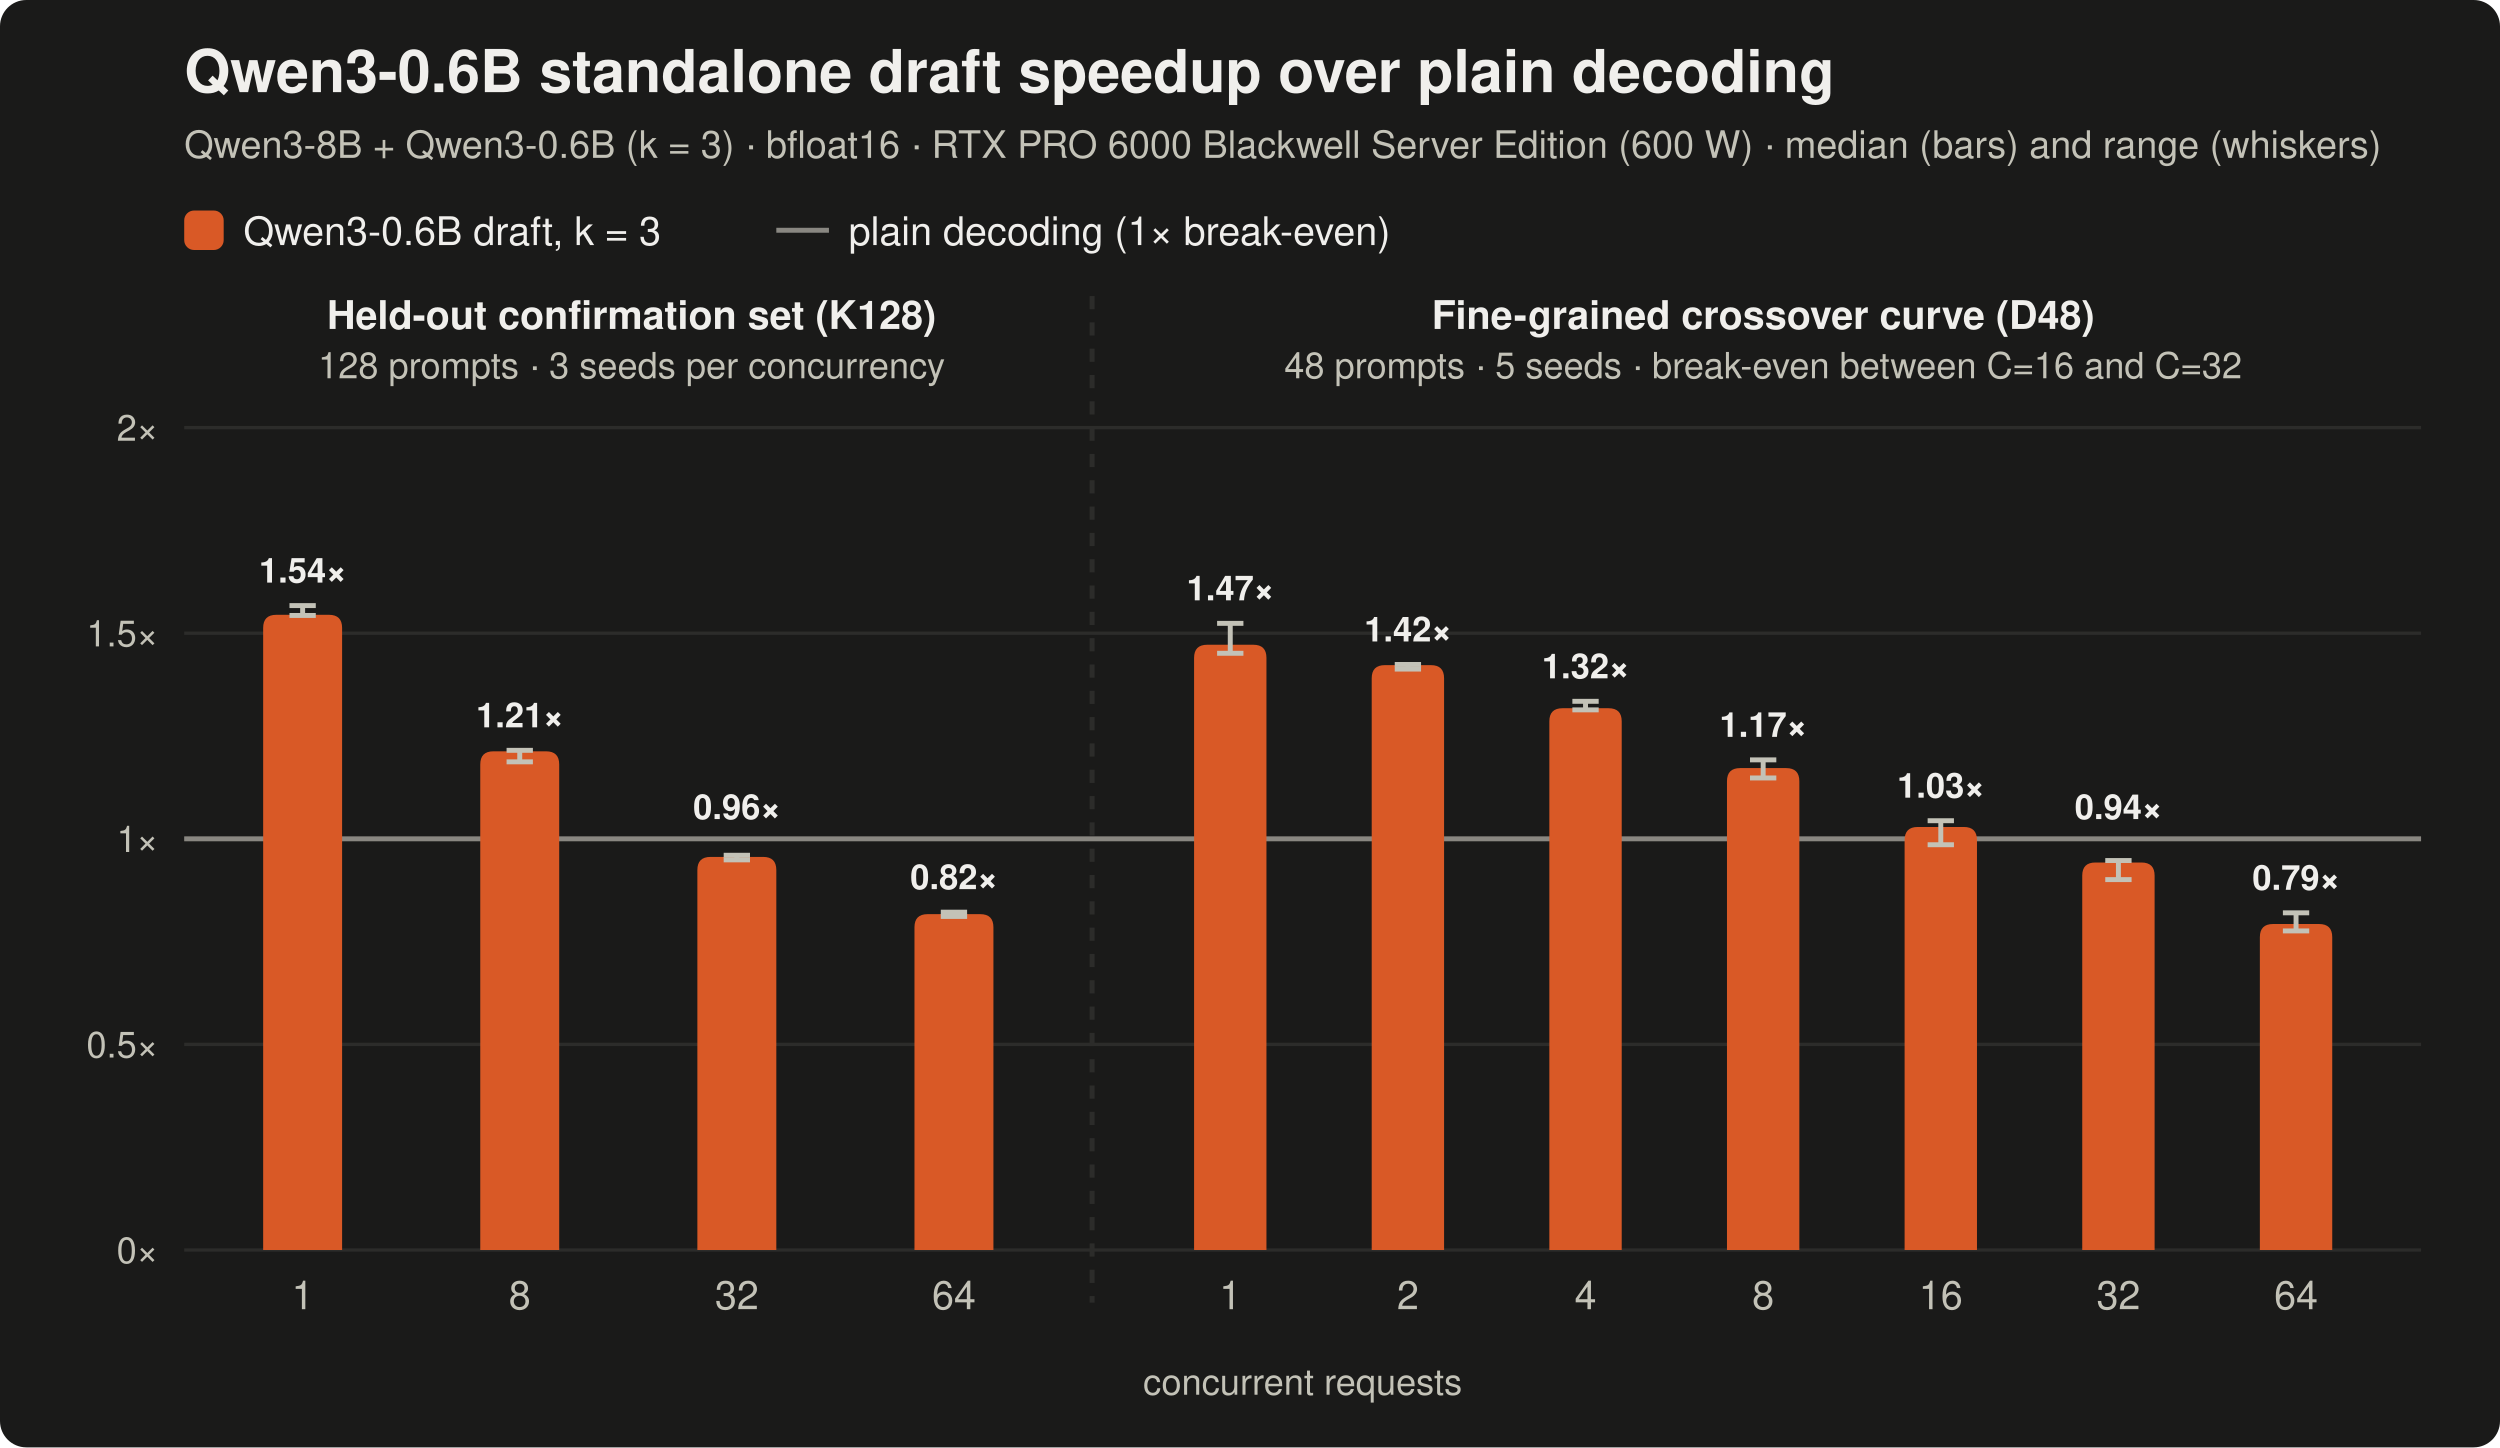
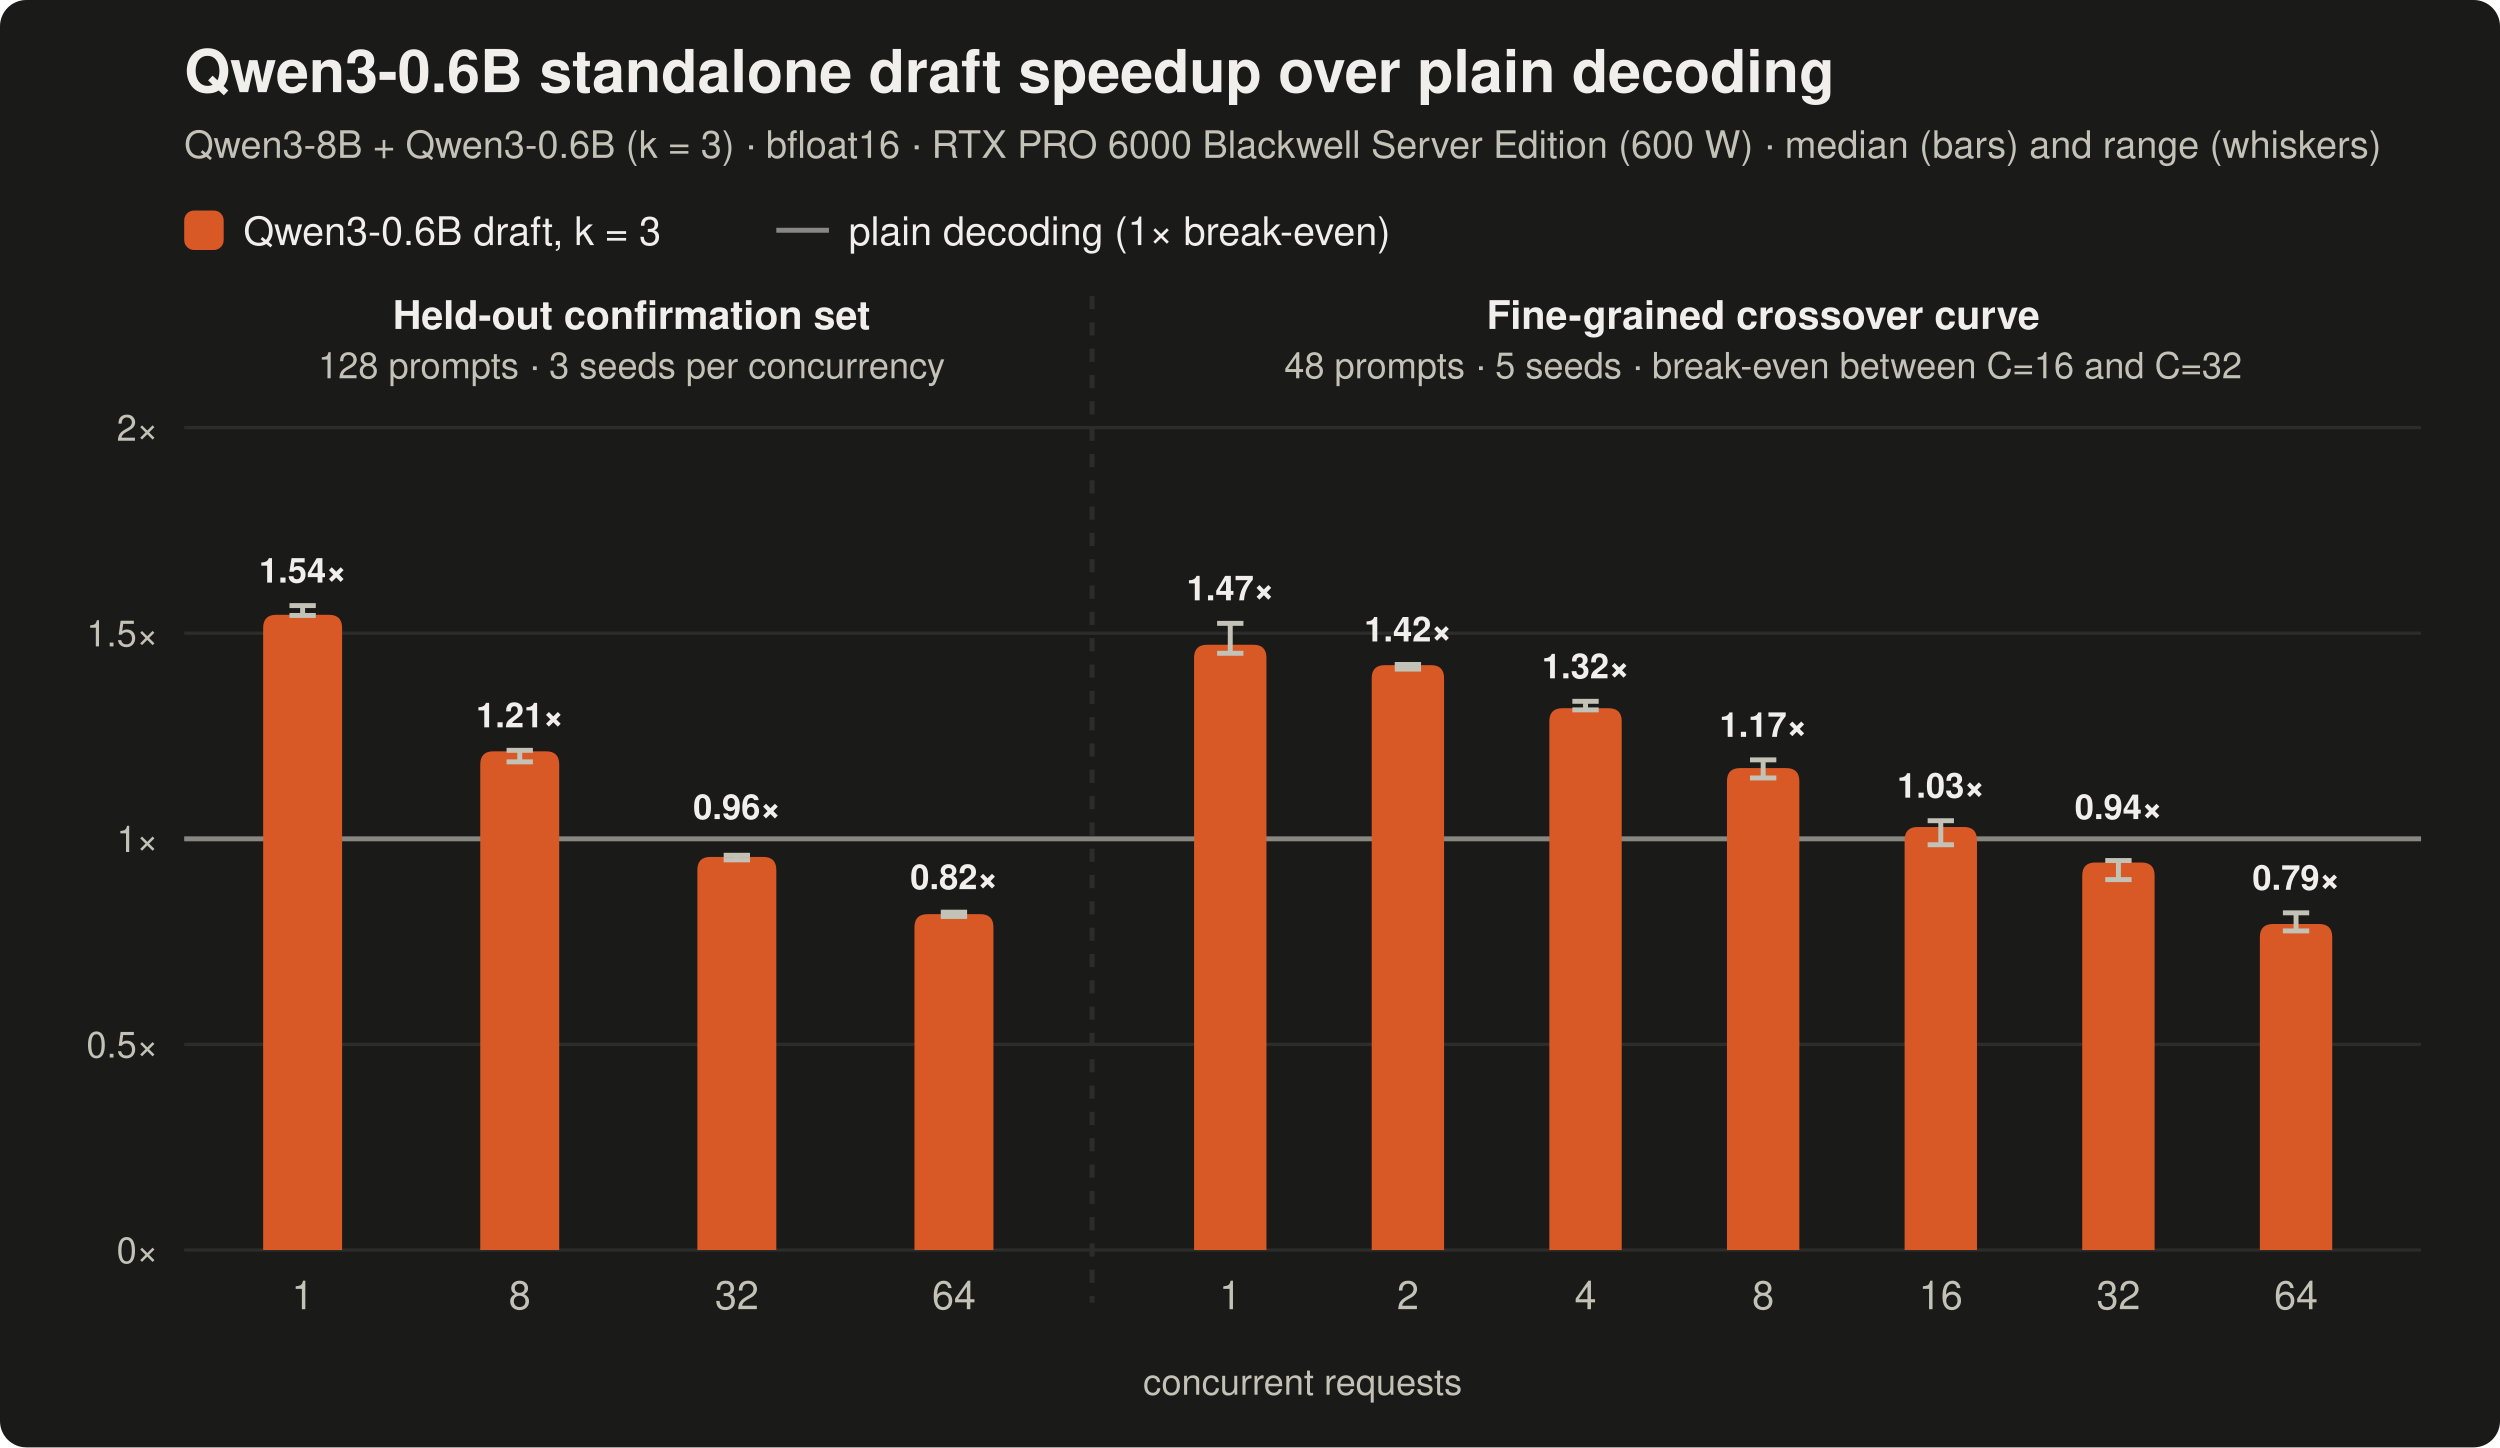
<svg xmlns="http://www.w3.org/2000/svg" viewBox="0 0 760 440" width="760" height="440" role="img">
  <rect width="760" height="440" fill="#1a1a19" rx="8" />
  <text x="56.0" y="28.0" font-size="18" fill="#f0efec" text-anchor="start" font-weight="600" font-family="-apple-system, BlinkMacSystemFont, Segoe UI, Helvetica, Arial, sans-serif">Qwen3-0.6B standalone draft speedup over plain decoding</text>
  <text x="56.0" y="48.0" font-size="11.5" fill="#c3c2b7" text-anchor="start" font-weight="normal" font-family="-apple-system, BlinkMacSystemFont, Segoe UI, Helvetica, Arial, sans-serif">Qwen3-8B + Qwen3-0.6B (k = 3) · bfloat16 · RTX PRO 6000 Blackwell Server Edition (600 W) · median (bars) and range (whiskers)</text>
  <rect x="56" y="64" width="12" height="12" rx="3" fill="#d95926" />
  <text x="74.0" y="74.5" font-size="12" fill="#f0efec" text-anchor="start" font-weight="normal" font-family="-apple-system, BlinkMacSystemFont, Segoe UI, Helvetica, Arial, sans-serif">Qwen3-0.6B draft, k = 3</text>
  <line x1="236" y1="70" x2="252" y2="70" stroke="#898781" stroke-width="1.5" />
  <text x="258.0" y="74.5" font-size="12" fill="#f0efec" text-anchor="start" font-weight="normal" font-family="-apple-system, BlinkMacSystemFont, Segoe UI, Helvetica, Arial, sans-serif">plain decoding (1× break-even)</text>
-   <text x="192.0" y="100.0" font-size="12" fill="#f0efec" text-anchor="middle" font-weight="600" font-family="-apple-system, BlinkMacSystemFont, Segoe UI, Helvetica, Arial, sans-serif">Held-out confirmation set (K128)</text>
+   <text x="192.0" y="100.0" font-size="12" fill="#f0efec" text-anchor="middle" font-weight="600" font-family="-apple-system, BlinkMacSystemFont, Segoe UI, Helvetica, Arial, sans-serif">Held-out confirmation set</text>
  <text x="192.0" y="115.0" font-size="11" fill="#c3c2b7" text-anchor="middle" font-weight="normal" font-family="-apple-system, BlinkMacSystemFont, Segoe UI, Helvetica, Arial, sans-serif">128 prompts · 3 seeds per concurrency</text>
-   <text x="536.0" y="100.0" font-size="12" fill="#f0efec" text-anchor="middle" font-weight="600" font-family="-apple-system, BlinkMacSystemFont, Segoe UI, Helvetica, Arial, sans-serif">Fine-grained crossover curve (D48)</text>
+   <text x="536.0" y="100.0" font-size="12" fill="#f0efec" text-anchor="middle" font-weight="600" font-family="-apple-system, BlinkMacSystemFont, Segoe UI, Helvetica, Arial, sans-serif">Fine-grained crossover curve</text>
  <text x="536.0" y="115.0" font-size="11" fill="#c3c2b7" text-anchor="middle" font-weight="normal" font-family="-apple-system, BlinkMacSystemFont, Segoe UI, Helvetica, Arial, sans-serif">48 prompts · 5 seeds · break-even between C=16 and C=32</text>
  <line x1="56" y1="380.0" x2="736" y2="380.0" stroke="#2c2c2a" stroke-width="1" />
  <text x="48.0" y="384.0" font-size="11" fill="#c3c2b7" text-anchor="end" font-weight="normal" font-family="-apple-system, BlinkMacSystemFont, Segoe UI, Helvetica, Arial, sans-serif">0×</text>
  <line x1="56" y1="317.5" x2="736" y2="317.5" stroke="#2c2c2a" stroke-width="1" />
  <text x="48.0" y="321.5" font-size="11" fill="#c3c2b7" text-anchor="end" font-weight="normal" font-family="-apple-system, BlinkMacSystemFont, Segoe UI, Helvetica, Arial, sans-serif">0.5×</text>
  <line x1="56" y1="255.0" x2="736" y2="255.0" stroke="#2c2c2a" stroke-width="1" />
  <text x="48.0" y="259.0" font-size="11" fill="#c3c2b7" text-anchor="end" font-weight="normal" font-family="-apple-system, BlinkMacSystemFont, Segoe UI, Helvetica, Arial, sans-serif">1×</text>
  <line x1="56" y1="192.5" x2="736" y2="192.5" stroke="#2c2c2a" stroke-width="1" />
  <text x="48.0" y="196.5" font-size="11" fill="#c3c2b7" text-anchor="end" font-weight="normal" font-family="-apple-system, BlinkMacSystemFont, Segoe UI, Helvetica, Arial, sans-serif">1.5×</text>
  <line x1="56" y1="130.0" x2="736" y2="130.0" stroke="#2c2c2a" stroke-width="1" />
  <text x="48.0" y="134.0" font-size="11" fill="#c3c2b7" text-anchor="end" font-weight="normal" font-family="-apple-system, BlinkMacSystemFont, Segoe UI, Helvetica, Arial, sans-serif">2×</text>
  <line x1="56" y1="255.0" x2="736" y2="255.0" stroke="#898781" stroke-width="1.5" />
  <line x1="332" y1="90" x2="332" y2="396" stroke="#2c2c2a" stroke-width="1.5" stroke-dasharray="4 4" />
  <path d="M80.0,380.0 V190.9 Q80.0,186.9 84.0,186.9 H100.0 Q104.0,186.9 104.0,190.9 V380.0 Z" fill="#d95926" />
  <line x1="88.0" y1="187.1" x2="96.0" y2="187.1" stroke="#c3c2b7" stroke-width="1.5" />
  <line x1="88.0" y1="184.1" x2="96.0" y2="184.1" stroke="#c3c2b7" stroke-width="1.5" />
  <line x1="92.0" y1="184.1" x2="92.0" y2="187.1" stroke="#c3c2b7" stroke-width="1.5" />
  <text x="92.0" y="177.1" font-size="10.5" fill="#f0efec" text-anchor="middle" font-weight="600" font-family="-apple-system, BlinkMacSystemFont, Segoe UI, Helvetica, Arial, sans-serif">1.54×</text>
  <text x="92.0" y="398.0" font-size="12" fill="#c3c2b7" text-anchor="middle" font-weight="normal" font-family="-apple-system, BlinkMacSystemFont, Segoe UI, Helvetica, Arial, sans-serif">1</text>
  <path d="M146.0,380.0 V232.4 Q146.0,228.4 150.0,228.4 H166.0 Q170.0,228.4 170.0,232.4 V380.0 Z" fill="#d95926" />
  <line x1="154.0" y1="231.6" x2="162.0" y2="231.6" stroke="#c3c2b7" stroke-width="1.5" />
  <line x1="154.0" y1="228.1" x2="162.0" y2="228.1" stroke="#c3c2b7" stroke-width="1.5" />
  <line x1="158.0" y1="228.1" x2="158.0" y2="231.6" stroke="#c3c2b7" stroke-width="1.5" />
  <text x="158.0" y="221.1" font-size="10.5" fill="#f0efec" text-anchor="middle" font-weight="600" font-family="-apple-system, BlinkMacSystemFont, Segoe UI, Helvetica, Arial, sans-serif">1.21×</text>
  <text x="158.0" y="398.0" font-size="12" fill="#c3c2b7" text-anchor="middle" font-weight="normal" font-family="-apple-system, BlinkMacSystemFont, Segoe UI, Helvetica, Arial, sans-serif">8</text>
  <path d="M212.0,380.0 V264.5 Q212.0,260.5 216.0,260.5 H232.0 Q236.0,260.5 236.0,264.5 V380.0 Z" fill="#d95926" />
  <line x1="220.0" y1="261.4" x2="228.0" y2="261.4" stroke="#c3c2b7" stroke-width="1.5" />
  <line x1="220.0" y1="260.0" x2="228.0" y2="260.0" stroke="#c3c2b7" stroke-width="1.5" />
  <line x1="224.0" y1="260.0" x2="224.0" y2="261.4" stroke="#c3c2b7" stroke-width="1.5" />
  <text x="224.0" y="249.0" font-size="10.5" fill="#f0efec" text-anchor="middle" font-weight="600" font-family="-apple-system, BlinkMacSystemFont, Segoe UI, Helvetica, Arial, sans-serif">0.96×</text>
  <text x="224.0" y="398.0" font-size="12" fill="#c3c2b7" text-anchor="middle" font-weight="normal" font-family="-apple-system, BlinkMacSystemFont, Segoe UI, Helvetica, Arial, sans-serif">32</text>
  <path d="M278.0,380.0 V281.9 Q278.0,277.9 282.0,277.9 H298.0 Q302.0,277.9 302.0,281.9 V380.0 Z" fill="#d95926" />
  <line x1="286.0" y1="278.6" x2="294.0" y2="278.6" stroke="#c3c2b7" stroke-width="1.5" />
  <line x1="286.0" y1="277.3" x2="294.0" y2="277.3" stroke="#c3c2b7" stroke-width="1.5" />
  <line x1="290.0" y1="277.3" x2="290.0" y2="278.6" stroke="#c3c2b7" stroke-width="1.5" />
  <text x="290.0" y="270.3" font-size="10.5" fill="#f0efec" text-anchor="middle" font-weight="600" font-family="-apple-system, BlinkMacSystemFont, Segoe UI, Helvetica, Arial, sans-serif">0.82×</text>
  <text x="290.0" y="398.0" font-size="12" fill="#c3c2b7" text-anchor="middle" font-weight="normal" font-family="-apple-system, BlinkMacSystemFont, Segoe UI, Helvetica, Arial, sans-serif">64</text>
  <path d="M363.0,380.0 V200.0 Q363.0,196.0 367.0,196.0 H381.0 Q385.0,196.0 385.0,200.0 V380.0 Z" fill="#d95926" />
  <line x1="370.0" y1="198.6" x2="378.0" y2="198.6" stroke="#c3c2b7" stroke-width="1.5" />
  <line x1="370.0" y1="189.5" x2="378.0" y2="189.5" stroke="#c3c2b7" stroke-width="1.5" />
  <line x1="374.0" y1="189.5" x2="374.0" y2="198.6" stroke="#c3c2b7" stroke-width="1.5" />
  <text x="374.0" y="182.5" font-size="10.5" fill="#f0efec" text-anchor="middle" font-weight="600" font-family="-apple-system, BlinkMacSystemFont, Segoe UI, Helvetica, Arial, sans-serif">1.47×</text>
  <text x="374.0" y="398.0" font-size="12" fill="#c3c2b7" text-anchor="middle" font-weight="normal" font-family="-apple-system, BlinkMacSystemFont, Segoe UI, Helvetica, Arial, sans-serif">1</text>
  <path d="M417.0,380.0 V206.2 Q417.0,202.2 421.0,202.2 H435.0 Q439.0,202.2 439.0,206.2 V380.0 Z" fill="#d95926" />
  <line x1="424.0" y1="203.4" x2="432.0" y2="203.4" stroke="#c3c2b7" stroke-width="1.5" />
  <line x1="424.0" y1="202.0" x2="432.0" y2="202.0" stroke="#c3c2b7" stroke-width="1.5" />
  <line x1="428.0" y1="202.0" x2="428.0" y2="203.4" stroke="#c3c2b7" stroke-width="1.5" />
  <text x="428.0" y="195.0" font-size="10.5" fill="#f0efec" text-anchor="middle" font-weight="600" font-family="-apple-system, BlinkMacSystemFont, Segoe UI, Helvetica, Arial, sans-serif">1.42×</text>
  <text x="428.0" y="398.0" font-size="12" fill="#c3c2b7" text-anchor="middle" font-weight="normal" font-family="-apple-system, BlinkMacSystemFont, Segoe UI, Helvetica, Arial, sans-serif">2</text>
  <path d="M471.0,380.0 V219.3 Q471.0,215.3 475.0,215.3 H489.0 Q493.0,215.3 493.0,219.3 V380.0 Z" fill="#d95926" />
  <line x1="478.0" y1="215.8" x2="486.0" y2="215.8" stroke="#c3c2b7" stroke-width="1.5" />
  <line x1="478.0" y1="213.2" x2="486.0" y2="213.2" stroke="#c3c2b7" stroke-width="1.5" />
  <line x1="482.0" y1="213.2" x2="482.0" y2="215.8" stroke="#c3c2b7" stroke-width="1.5" />
  <text x="482.0" y="206.2" font-size="10.5" fill="#f0efec" text-anchor="middle" font-weight="600" font-family="-apple-system, BlinkMacSystemFont, Segoe UI, Helvetica, Arial, sans-serif">1.32×</text>
  <text x="482.0" y="398.0" font-size="12" fill="#c3c2b7" text-anchor="middle" font-weight="normal" font-family="-apple-system, BlinkMacSystemFont, Segoe UI, Helvetica, Arial, sans-serif">4</text>
  <path d="M525.0,380.0 V237.5 Q525.0,233.5 529.0,233.5 H543.0 Q547.0,233.5 547.0,237.5 V380.0 Z" fill="#d95926" />
  <line x1="532.0" y1="236.5" x2="540.0" y2="236.5" stroke="#c3c2b7" stroke-width="1.5" />
  <line x1="532.0" y1="231.0" x2="540.0" y2="231.0" stroke="#c3c2b7" stroke-width="1.5" />
  <line x1="536.0" y1="231.0" x2="536.0" y2="236.5" stroke="#c3c2b7" stroke-width="1.5" />
  <text x="536.0" y="224.0" font-size="10.5" fill="#f0efec" text-anchor="middle" font-weight="600" font-family="-apple-system, BlinkMacSystemFont, Segoe UI, Helvetica, Arial, sans-serif">1.17×</text>
  <text x="536.0" y="398.0" font-size="12" fill="#c3c2b7" text-anchor="middle" font-weight="normal" font-family="-apple-system, BlinkMacSystemFont, Segoe UI, Helvetica, Arial, sans-serif">8</text>
  <path d="M579.0,380.0 V255.4 Q579.0,251.4 583.0,251.4 H597.0 Q601.0,251.4 601.0,255.4 V380.0 Z" fill="#d95926" />
  <line x1="586.0" y1="256.8" x2="594.0" y2="256.8" stroke="#c3c2b7" stroke-width="1.5" />
  <line x1="586.0" y1="249.5" x2="594.0" y2="249.5" stroke="#c3c2b7" stroke-width="1.5" />
  <line x1="590.0" y1="249.5" x2="590.0" y2="256.8" stroke="#c3c2b7" stroke-width="1.5" />
  <text x="590.0" y="242.5" font-size="10.5" fill="#f0efec" text-anchor="middle" font-weight="600" font-family="-apple-system, BlinkMacSystemFont, Segoe UI, Helvetica, Arial, sans-serif">1.03×</text>
  <text x="590.0" y="398.0" font-size="12" fill="#c3c2b7" text-anchor="middle" font-weight="normal" font-family="-apple-system, BlinkMacSystemFont, Segoe UI, Helvetica, Arial, sans-serif">16</text>
  <path d="M633.0,380.0 V266.2 Q633.0,262.2 637.0,262.2 H651.0 Q655.0,262.2 655.0,266.2 V380.0 Z" fill="#d95926" />
  <line x1="640.0" y1="267.4" x2="648.0" y2="267.4" stroke="#c3c2b7" stroke-width="1.5" />
  <line x1="640.0" y1="261.6" x2="648.0" y2="261.6" stroke="#c3c2b7" stroke-width="1.5" />
  <line x1="644.0" y1="261.6" x2="644.0" y2="267.4" stroke="#c3c2b7" stroke-width="1.5" />
  <text x="644.0" y="249.0" font-size="10.5" fill="#f0efec" text-anchor="middle" font-weight="600" font-family="-apple-system, BlinkMacSystemFont, Segoe UI, Helvetica, Arial, sans-serif">0.94×</text>
  <text x="644.0" y="398.0" font-size="12" fill="#c3c2b7" text-anchor="middle" font-weight="normal" font-family="-apple-system, BlinkMacSystemFont, Segoe UI, Helvetica, Arial, sans-serif">32</text>
  <path d="M687.0,380.0 V284.9 Q687.0,280.9 691.0,280.9 H705.0 Q709.0,280.9 709.0,284.9 V380.0 Z" fill="#d95926" />
  <line x1="694.0" y1="283.0" x2="702.0" y2="283.0" stroke="#c3c2b7" stroke-width="1.5" />
  <line x1="694.0" y1="277.5" x2="702.0" y2="277.5" stroke="#c3c2b7" stroke-width="1.5" />
  <line x1="698.0" y1="277.5" x2="698.0" y2="283.0" stroke="#c3c2b7" stroke-width="1.5" />
  <text x="698.0" y="270.5" font-size="10.5" fill="#f0efec" text-anchor="middle" font-weight="600" font-family="-apple-system, BlinkMacSystemFont, Segoe UI, Helvetica, Arial, sans-serif">0.79×</text>
  <text x="698.0" y="398.0" font-size="12" fill="#c3c2b7" text-anchor="middle" font-weight="normal" font-family="-apple-system, BlinkMacSystemFont, Segoe UI, Helvetica, Arial, sans-serif">64</text>
  <text x="396.0" y="424.0" font-size="11" fill="#c3c2b7" text-anchor="middle" font-weight="normal" font-family="-apple-system, BlinkMacSystemFont, Segoe UI, Helvetica, Arial, sans-serif">concurrent requests</text>
</svg>
